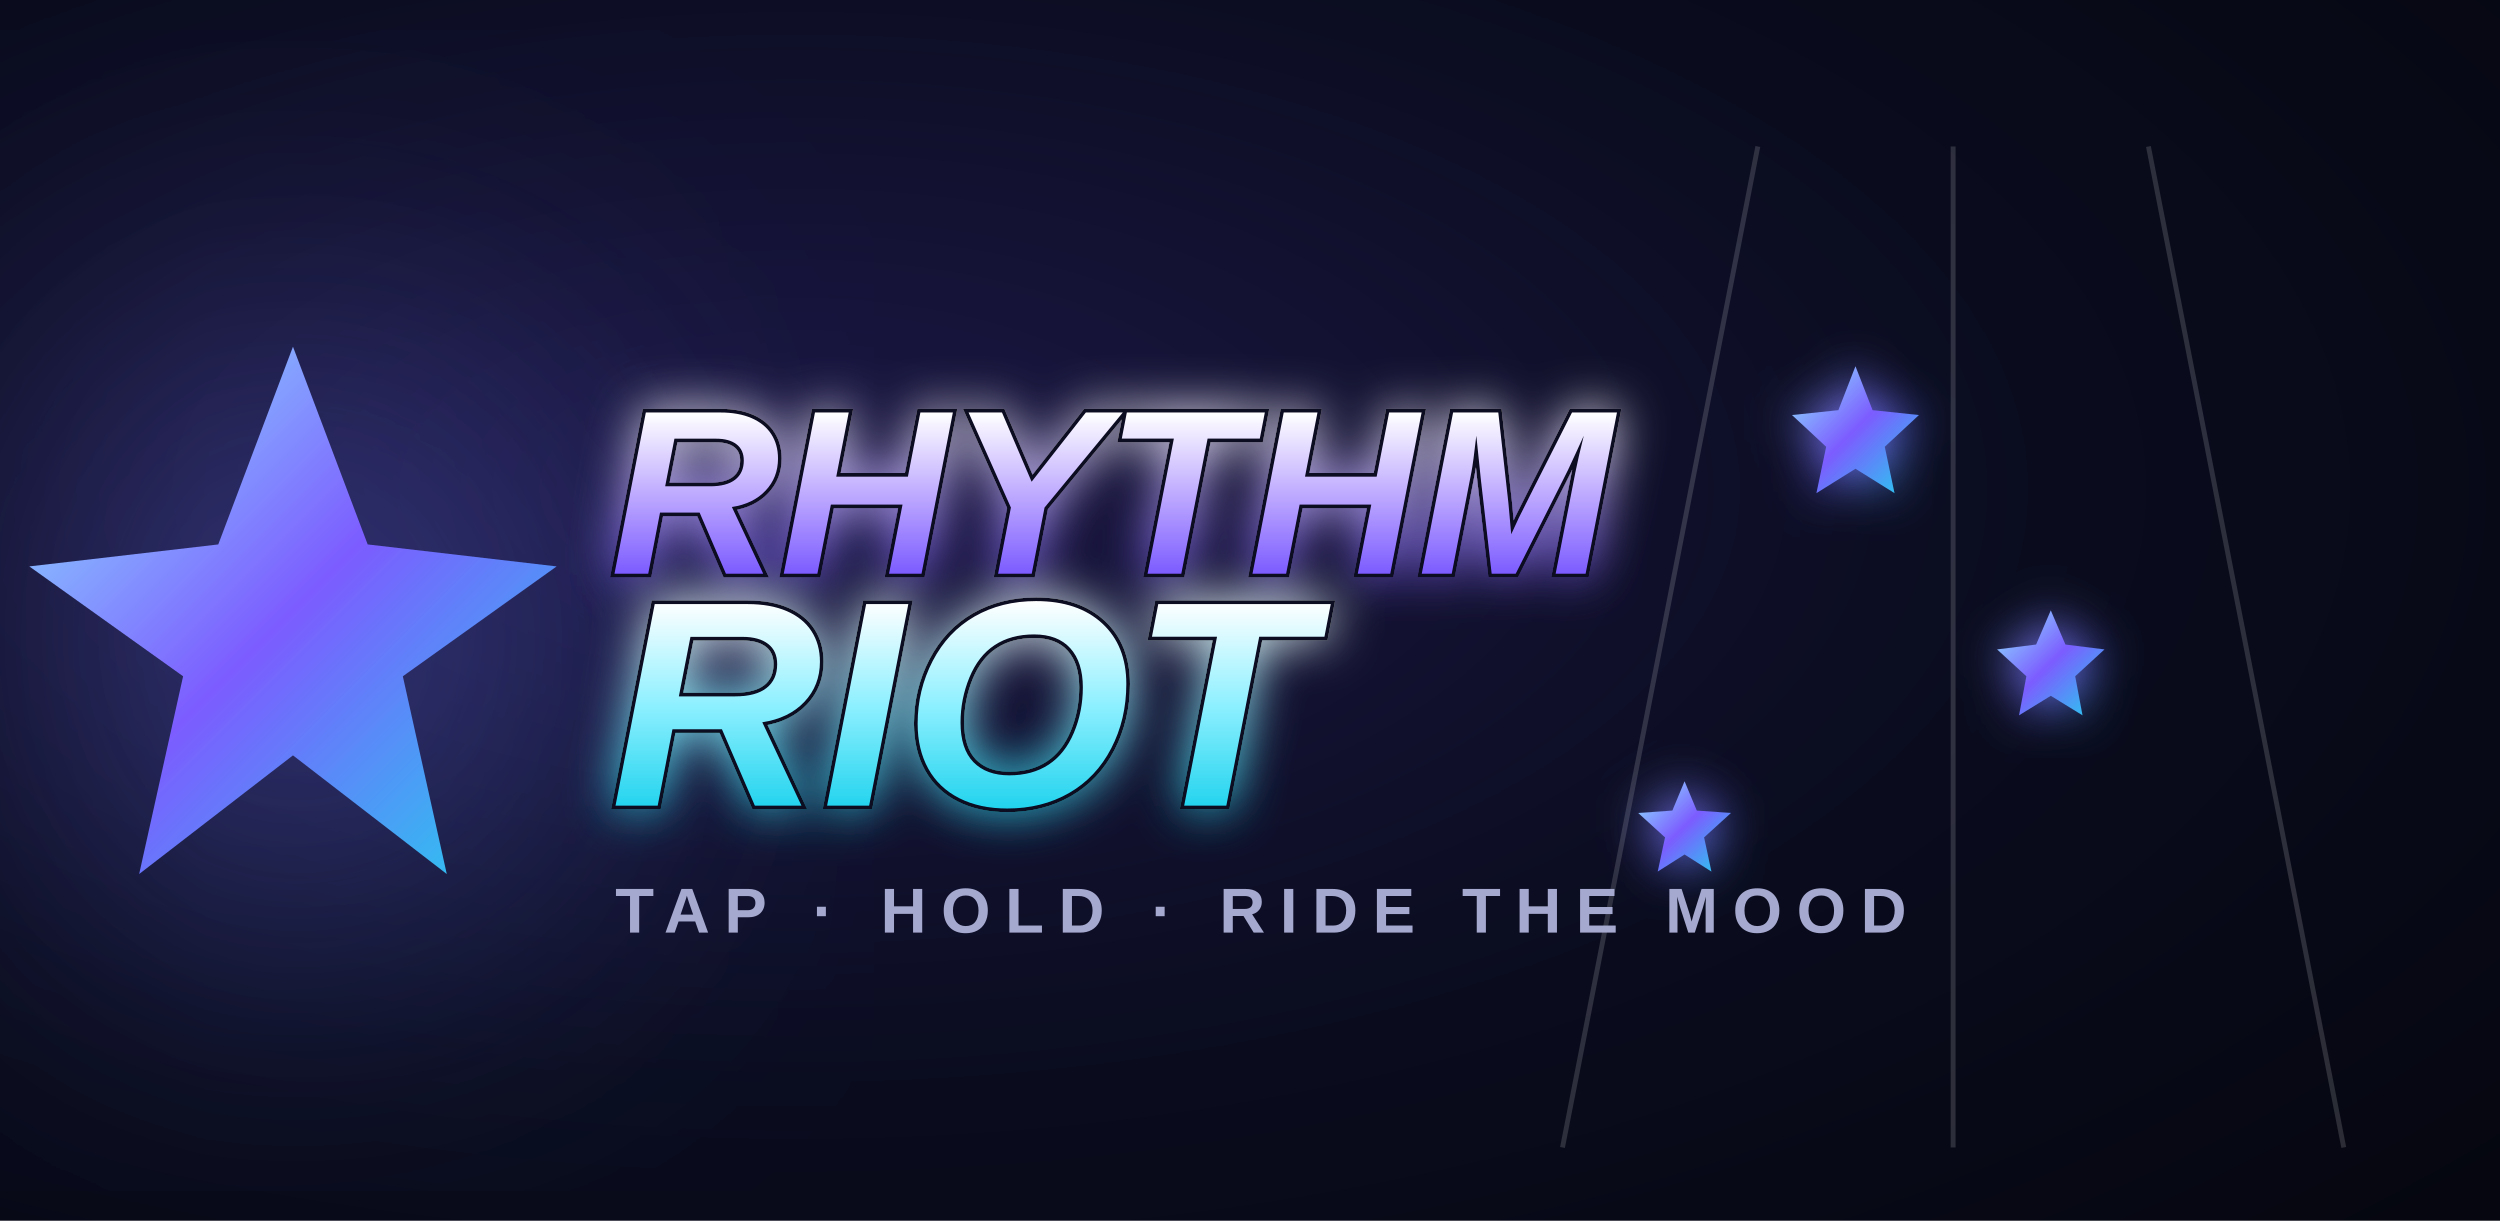
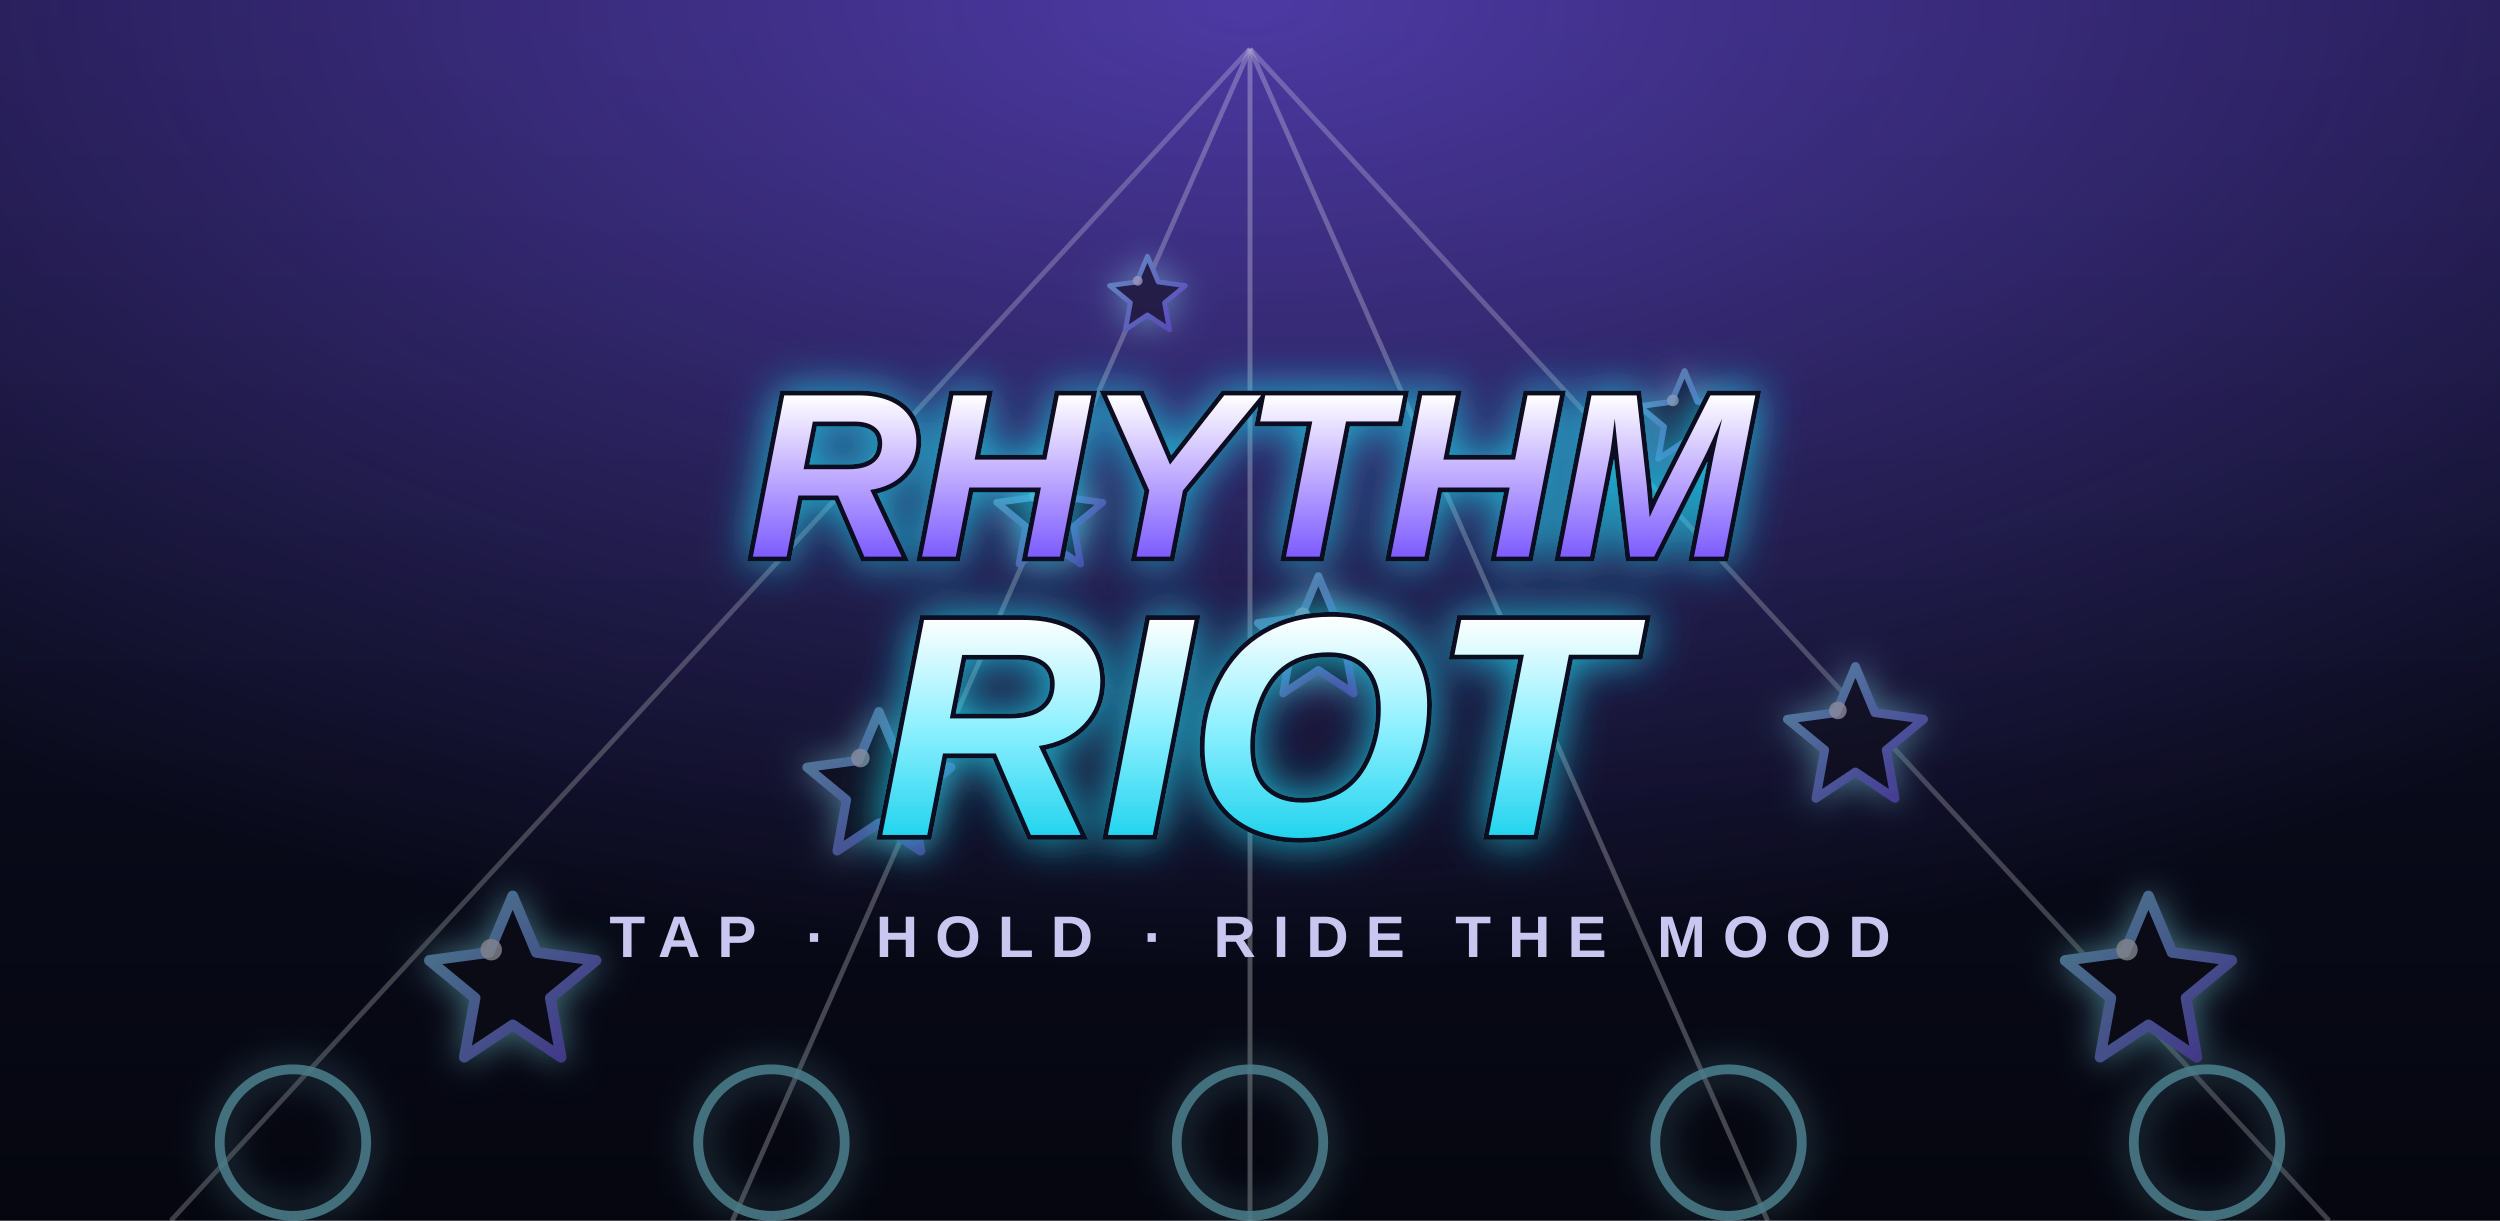
<svg xmlns="http://www.w3.org/2000/svg" width="1024" height="500" viewBox="0 0 1024 500">
  <defs>
-     <radialGradient id="bg" cx="0.32" cy="0.4" r="0.9">
-       <stop offset="0" stop-color="#1b1745" />
-       <stop offset="0.55" stop-color="#0a0c1e" />
+     <linearGradient id="bg" x1="0" y1="0" x2="0" y2="1">
+       <stop offset="0" stop-color="#141033" />
+       <stop offset="0.5" stop-color="#0a0c1e" />
      <stop offset="1" stop-color="#05060f" />
+     </linearGradient>
+     <radialGradient id="vp" cx="0.5" cy="0.0" r="0.8">
+       <stop offset="0" stop-color="#7c5cff" stop-opacity="0.55" />
+       <stop offset="1" stop-color="#7c5cff" stop-opacity="0" />
    </radialGradient>
    <linearGradient id="g1" x1="0" y1="0" x2="0" y2="1">
      <stop offset="0" stop-color="#ffffff" />
      <stop offset="0.55" stop-color="#b9a3ff" />
      <stop offset="1" stop-color="#7c5cff" />
    </linearGradient>
    <linearGradient id="g2" x1="0" y1="0" x2="0" y2="1">
      <stop offset="0" stop-color="#ffffff" />
      <stop offset="0.5" stop-color="#8ef0ff" />
      <stop offset="1" stop-color="#22d3ee" />
    </linearGradient>
-     <linearGradient id="shard" x1="0" y1="0" x2="1" y2="1">
+     <linearGradient id="rim" x1="0" y1="0" x2="1" y2="1">
      <stop offset="0" stop-color="#8ef0ff" />
-       <stop offset="0.5" stop-color="#7c5cff" />
-       <stop offset="1" stop-color="#22d3ee" />
+       <stop offset="1" stop-color="#7c5cff" />
    </linearGradient>
-     <filter id="glow" x="-60%" y="-60%" width="220%" height="220%">
-       <feGaussianBlur stdDeviation="10" result="b" />
-       <feMerge>
-         <feMergeNode in="b" />
-         <feMergeNode in="SourceGraphic" />
-       </feMerge>
+     <filter id="tglow" x="-40%" y="-40%" width="180%" height="180%">
+       <feDropShadow dx="0" dy="0" stdDeviation="9" flood-color="#22d3ee" flood-opacity="0.85" />
    </filter>
+     <filter id="sglow" x="-80%" y="-80%" width="260%" height="260%">
+       <feDropShadow dx="0" dy="0" stdDeviation="7" flood-color="#8ef0ff" flood-opacity="0.9" />
+     </filter>
+     <g id="star">
+       <path d="M0 -30 8.8 -9 31 -6 14 8 18 30 0 18 -18 30 -14 8 -31 -6 -8.8 -9Z" fill="#0a0c18" stroke="url(#rim)" stroke-width="4" stroke-linejoin="round" />
+       <circle cx="-8" cy="-10" r="4" fill="#ffffff" opacity="0.8" />
+     </g>
  </defs>
  <rect width="1024" height="500" fill="url(#bg)" />
-   <g opacity="0.15" stroke="#ffffff" stroke-width="2">
-     <line x1="720" y1="60" x2="640" y2="470" />
-     <line x1="800" y1="60" x2="800" y2="470" />
-     <line x1="880" y1="60" x2="960" y2="470" />
+   <rect width="1024" height="500" fill="url(#vp)" />
+   <g opacity="0.5">
+     <g stroke="#ffffff" stroke-width="2">
+       <line x1="512" y1="20" x2="70" y2="500" stroke-opacity="0.45" />
+       <line x1="512" y1="20" x2="300" y2="500" stroke-opacity="0.5" />
+       <line x1="512" y1="20" x2="512" y2="500" stroke-opacity="0.55" />
+       <line x1="512" y1="20" x2="724" y2="500" stroke-opacity="0.5" />
+       <line x1="512" y1="20" x2="954" y2="500" stroke-opacity="0.45" />
+     </g>
+     <g fill="none" stroke="#8ef0ff" stroke-width="4" filter="url(#sglow)" opacity="0.9">
+       <circle cx="120" cy="468" r="30" />
+       <circle cx="316" cy="468" r="30" />
+       <circle cx="512" cy="468" r="30" />
+       <circle cx="708" cy="468" r="30" />
+       <circle cx="904" cy="468" r="30" />
+     </g>
+     <g filter="url(#sglow)">
+       <use href="#star" transform="translate(470 120) scale(0.5)" />
+       <use href="#star" transform="translate(430 210) scale(0.7)" />
+       <use href="#star" transform="translate(360 320) scale(0.95)" />
+       <use href="#star" transform="translate(690 170) scale(0.6)" />
+       <use href="#star" transform="translate(760 300) scale(0.9)" />
+       <use href="#star" transform="translate(880 400) scale(1.1)" />
+       <use href="#star" transform="translate(210 400) scale(1.1)" />
+       <use href="#star" transform="translate(540 260) scale(0.8)" />
+     </g>
  </g>
-   <g fill="url(#shard)" filter="url(#glow)">
-     <path d="M760 150 l7 18 19 2 -14 13 4 19 -16 -10 -16 10 4 -19 -14 -13 19 -2 z" />
-     <path d="M840 250 l6 14 16 2 -12 11 3 16 -13 -8 -13 8 3 -16 -12 -11 16 -2 z" />
-     <path d="M690 320 l5 12 14 1 -11 10 3 14 -11 -7 -11 7 3 -14 -11 -10 14 -1 z" />
+   <g font-family="Arial Black, Arial, sans-serif" font-weight="900" font-style="italic" filter="url(#tglow)">
+     <text x="512" y="228" text-anchor="middle" font-size="96" fill="url(#g1)" stroke="#0a0820" stroke-width="4" paint-order="stroke">RHYTHM</text>
+     <text x="512" y="342" text-anchor="middle" font-size="128" fill="url(#g2)" stroke="#0a0820" stroke-width="4" paint-order="stroke">RIOT</text>
  </g>
-   <g filter="url(#glow)" transform="translate(120 250) scale(9)">
-     <path d="M0 -12 3.4 -3 12 -2 5 3 7 12 0 6.6 -7 12 -5 3 -12 -2 -3.4 -3Z" fill="url(#shard)" />
-   </g>
-   <g font-family="Arial Black, Arial, sans-serif" font-weight="900" font-style="italic" filter="url(#glow)">
-     <text x="250" y="235" font-size="96" fill="url(#g1)" stroke="#0a0820" stroke-width="3" paint-order="stroke">RHYTHM</text>
-     <text x="250" y="330" font-size="120" fill="url(#g2)" stroke="#0a0820" stroke-width="3" paint-order="stroke">RIOT</text>
-   </g>
-   <text x="252" y="382" font-family="Arial, sans-serif" font-weight="700" font-size="26" letter-spacing="6" fill="#a6a9cf">TAP · HOLD · RIDE THE MOOD</text>
+   <text x="512" y="392" text-anchor="middle" font-family="Arial, sans-serif" font-weight="700" font-size="24" letter-spacing="7" fill="#c9c6ef">TAP · HOLD · RIDE THE MOOD</text>
</svg>
